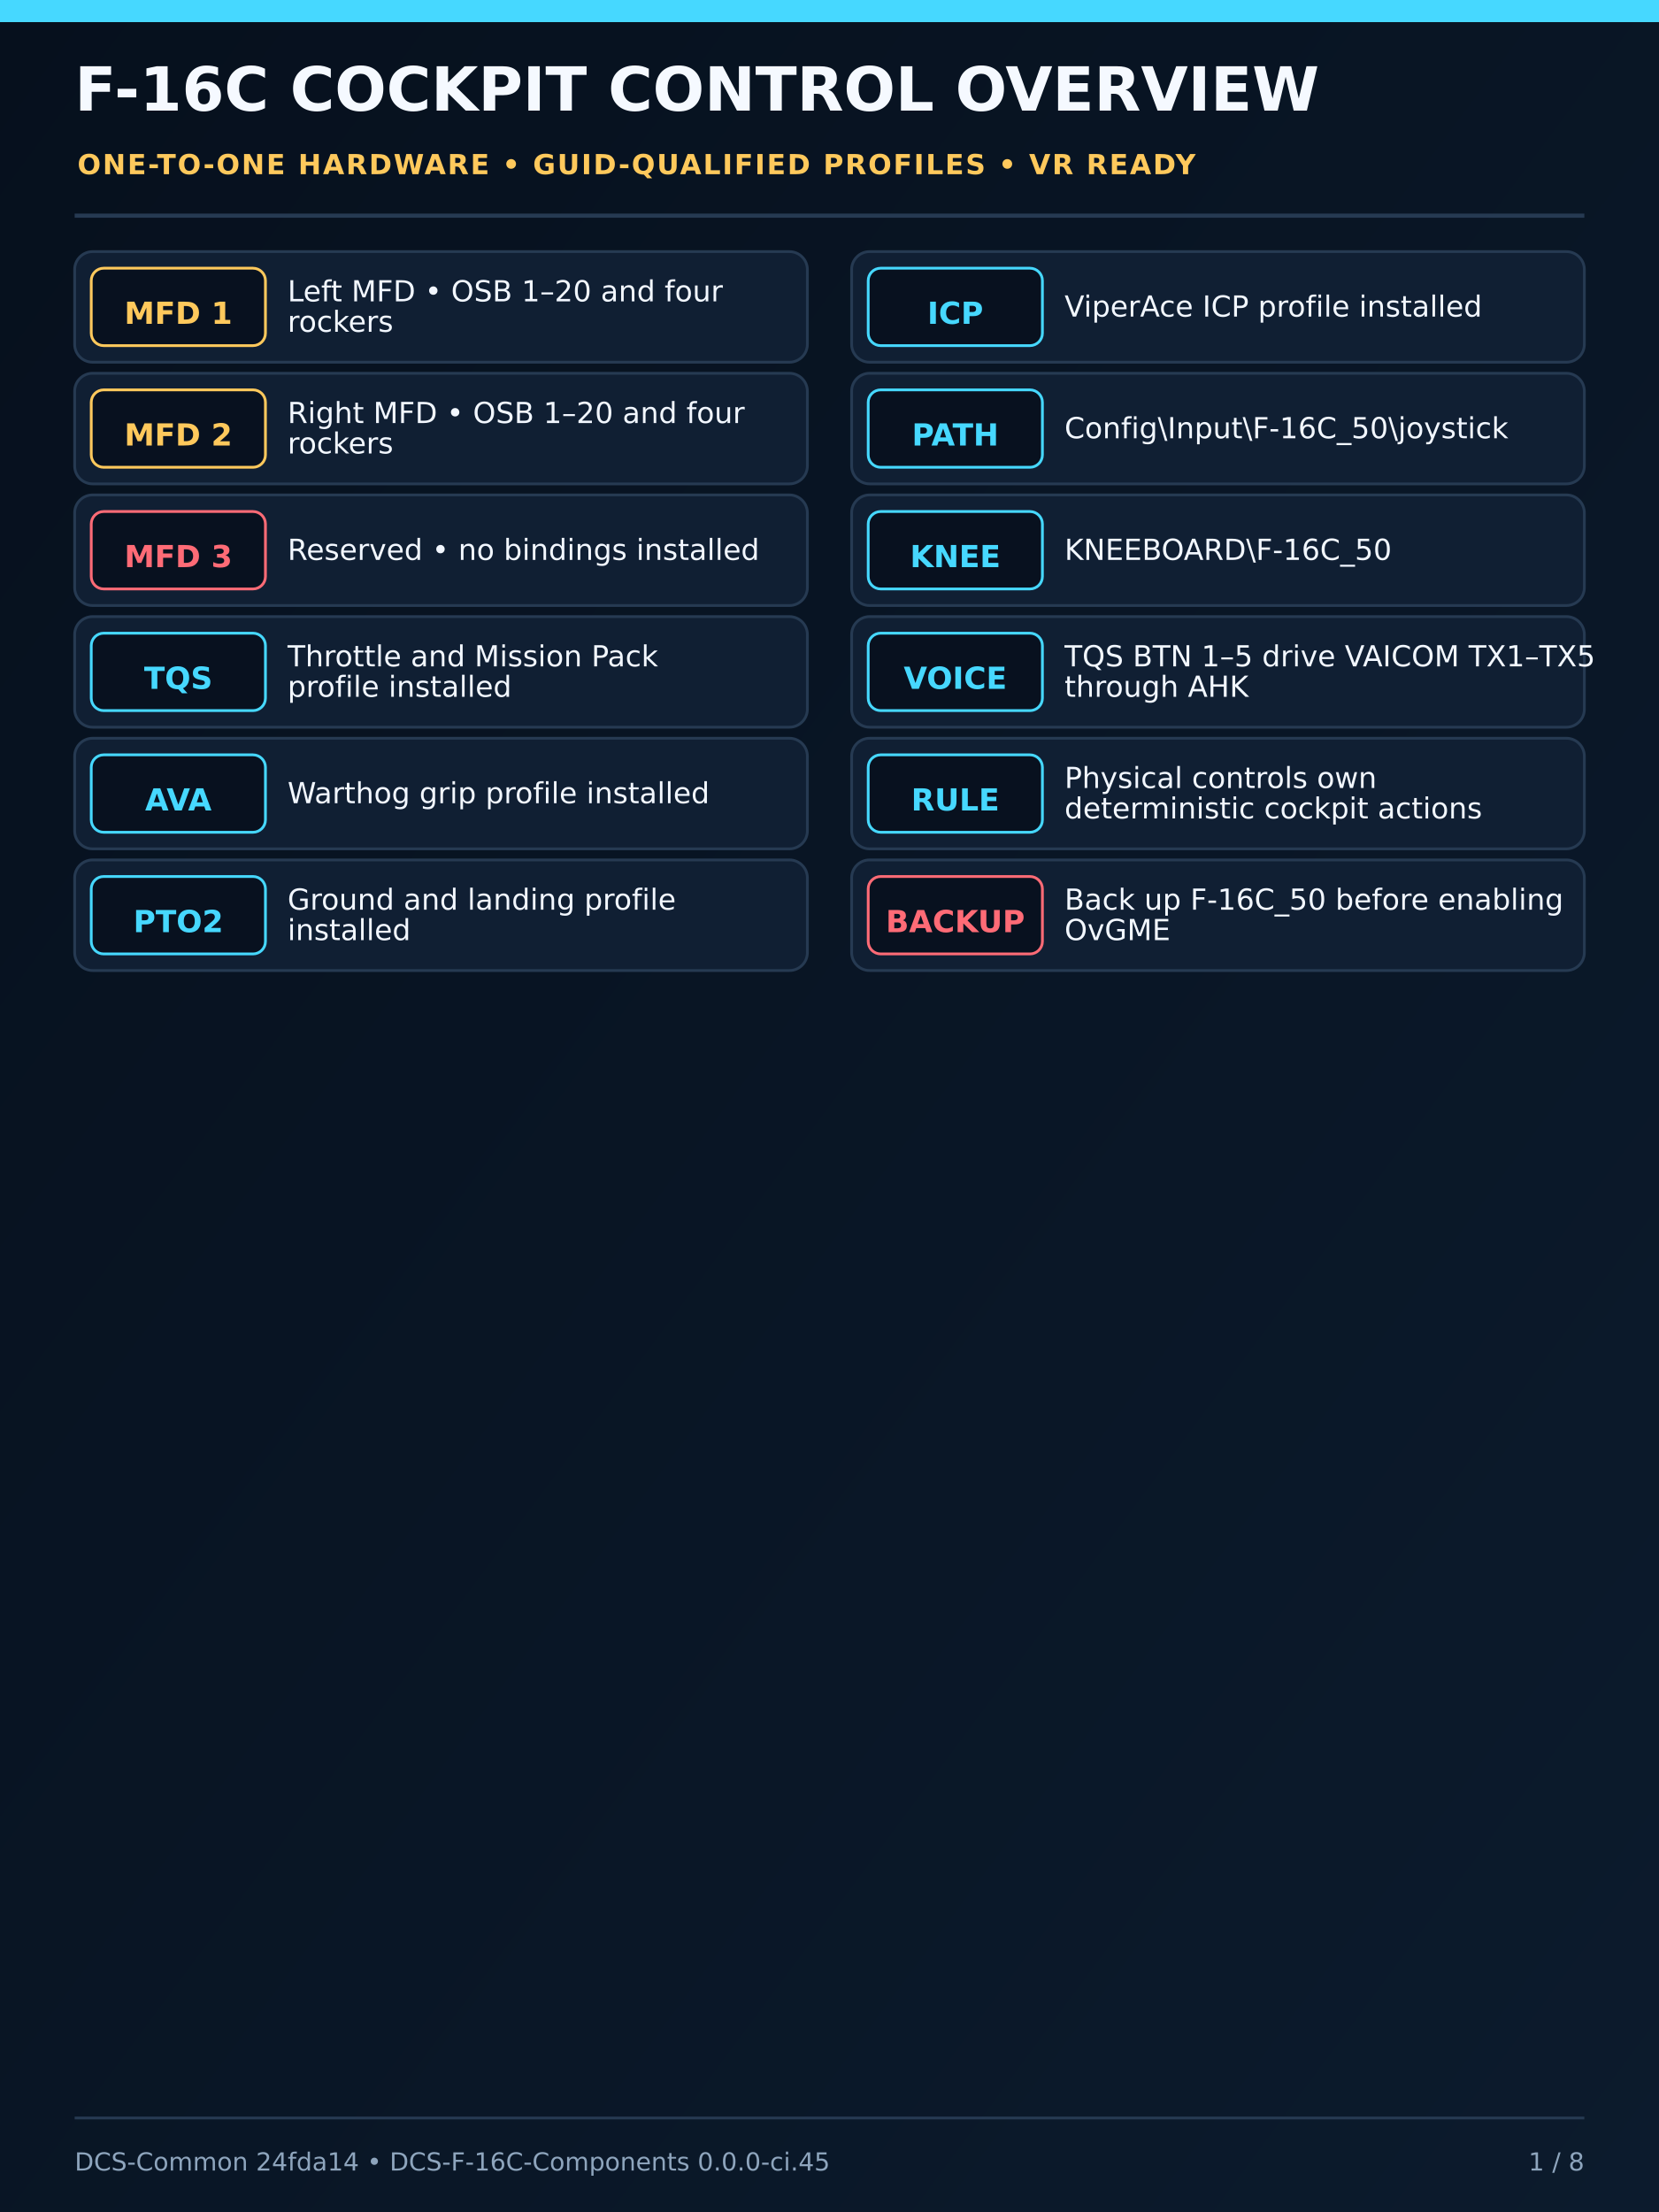
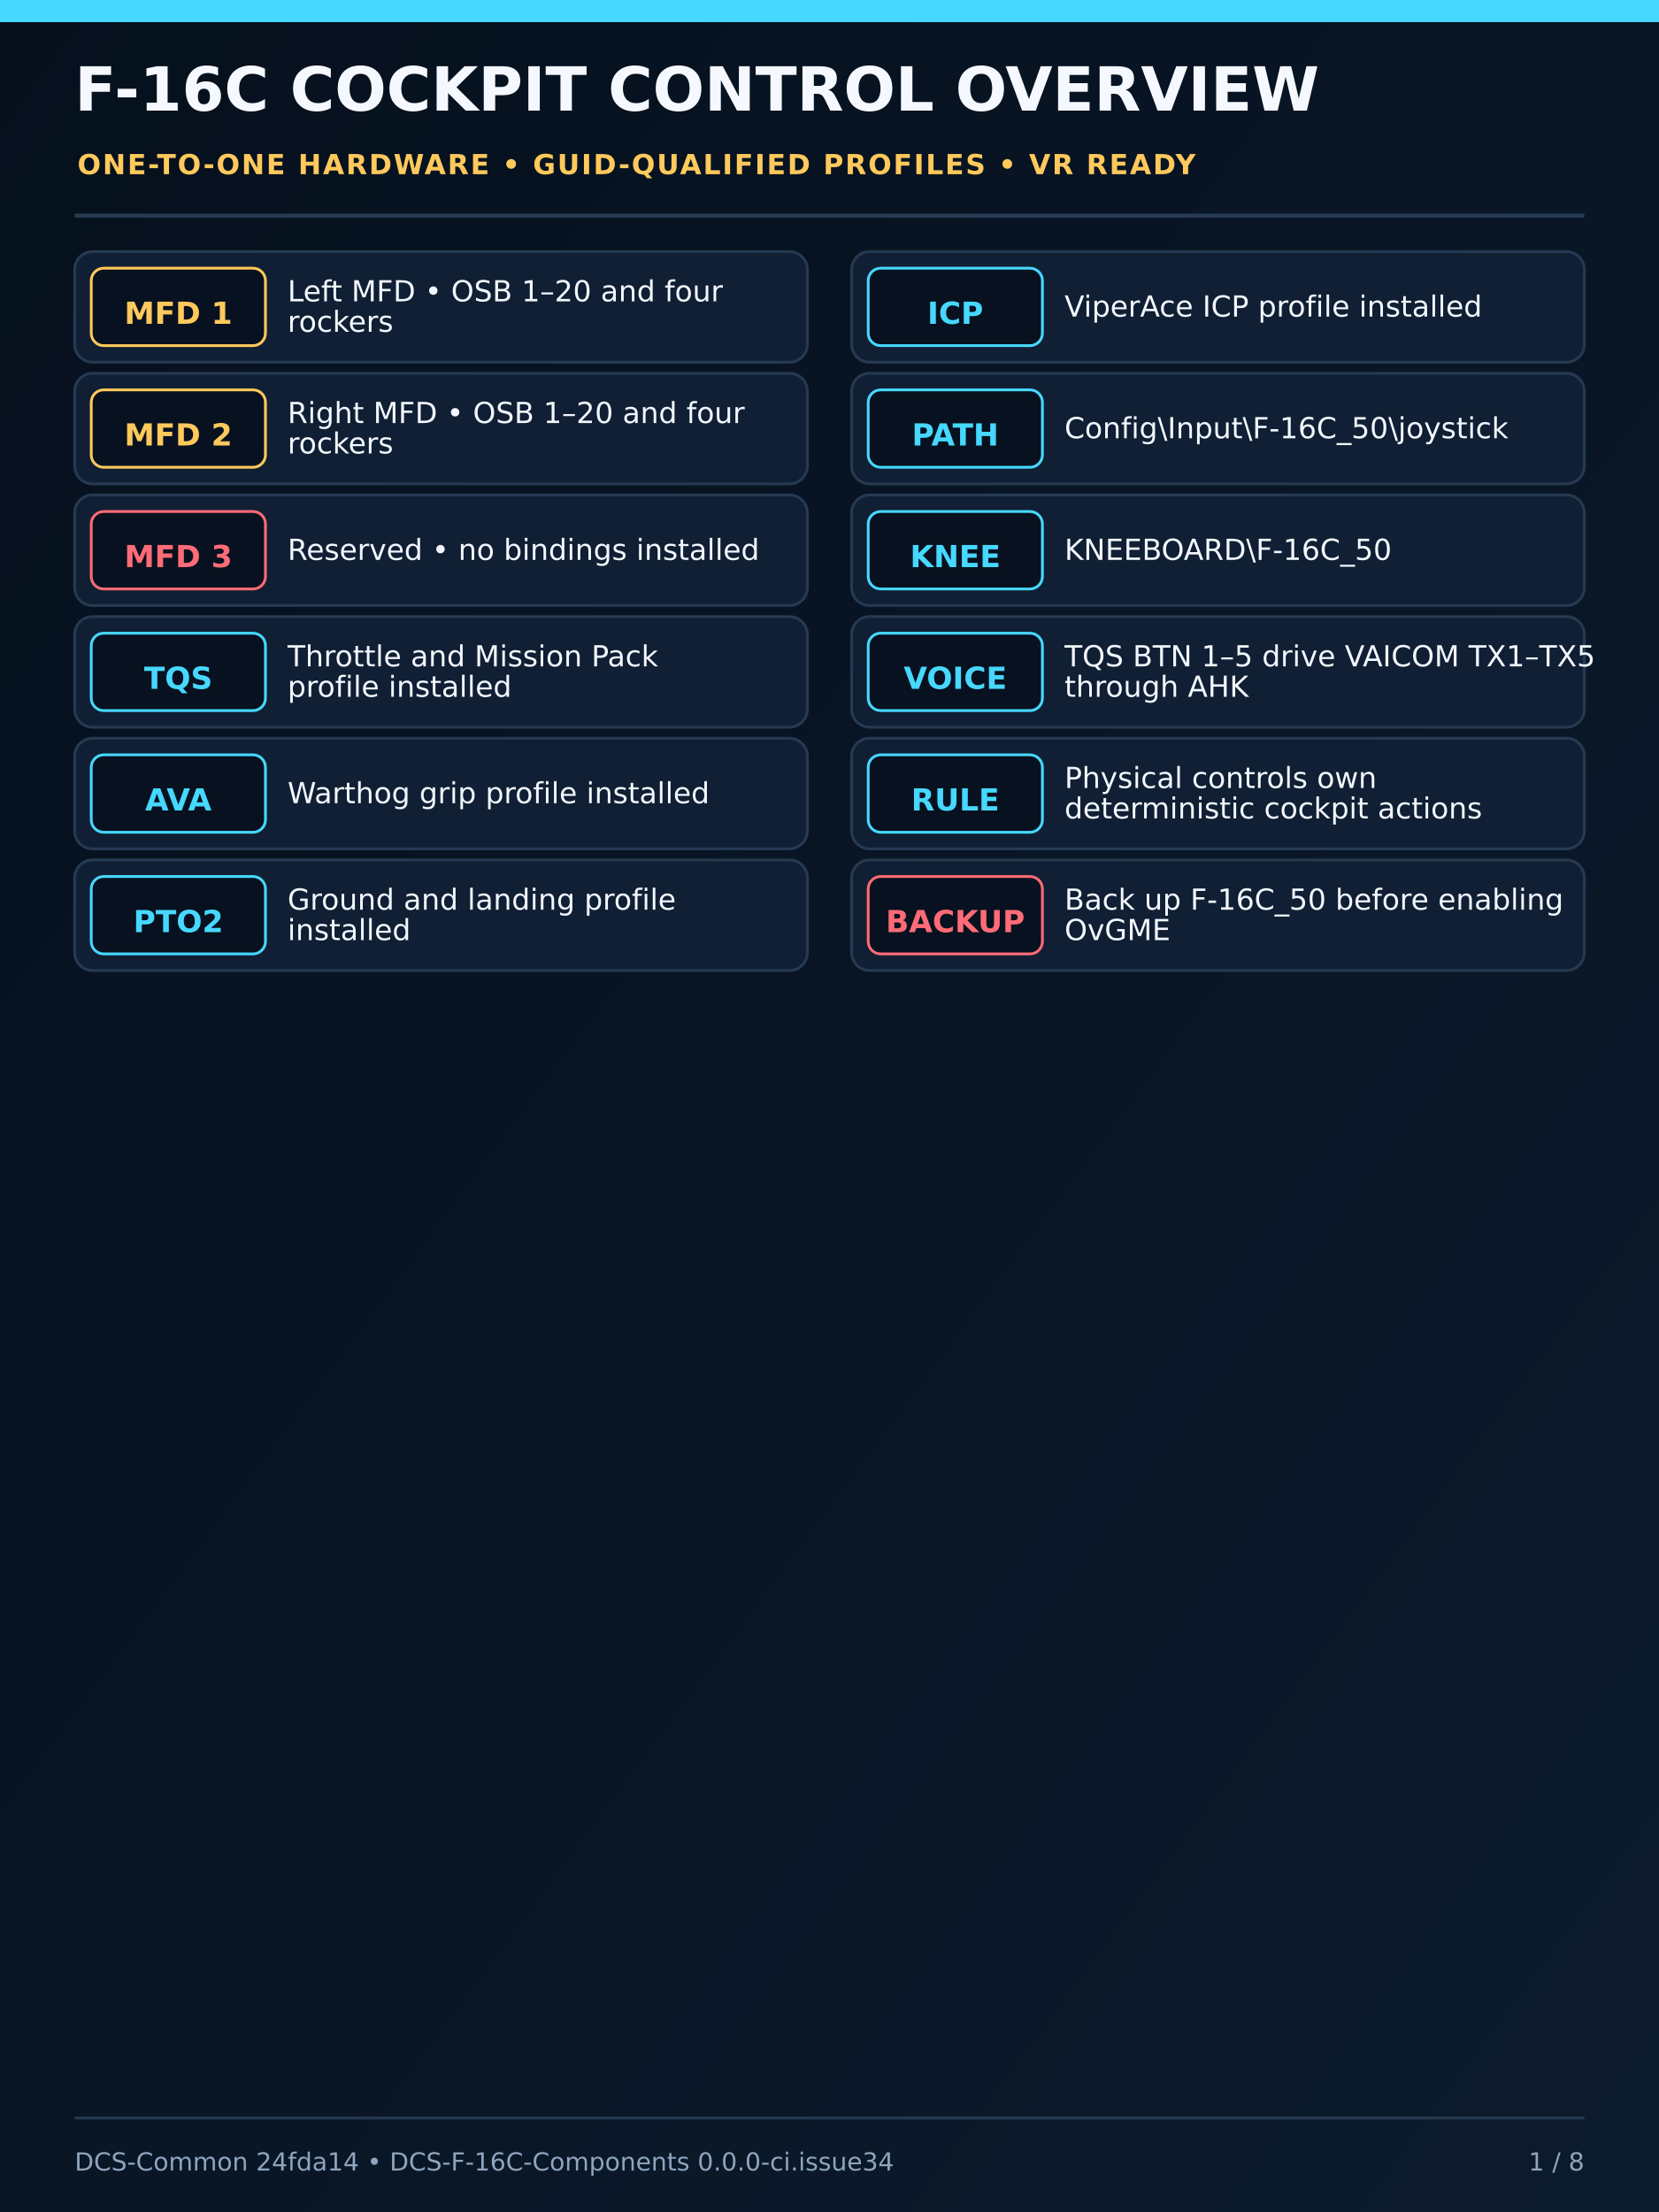
<svg xmlns="http://www.w3.org/2000/svg" width="1200" height="1600" viewBox="0 0 1200 1600">
  <defs>
    <linearGradient id="bg" x1="0" y1="0" x2="1" y2="1">
      <stop offset="0" stop-color="#06101d" />
      <stop offset="1" stop-color="#0c1b2d" />
    </linearGradient>
    <filter id="deviceShadow" x="-25%" y="-25%" width="150%" height="150%">
      <feDropShadow dx="0" dy="12" stdDeviation="15" flood-color="#000" flood-opacity="0.65" />
    </filter>
  </defs>
  <rect width="1200" height="1600" fill="url(#bg)" />
  <rect x="0" y="0" width="1200" height="16" fill="#46d8ff" />
  <text x="54" y="80" font-family="DejaVu Sans,Arial,sans-serif" font-size="44" font-weight="800" fill="#f5f9ff">F-16C COCKPIT CONTROL OVERVIEW</text>
  <text x="56" y="126" font-family="DejaVu Sans,Arial,sans-serif" font-size="20" font-weight="700" letter-spacing="1.2" fill="#ffc95c">ONE-TO-ONE HARDWARE • GUID-QUALIFIED PROFILES • VR READY</text>
  <line x1="54" y1="156" x2="1146" y2="156" stroke="#263a52" stroke-width="3" />
  <g font-family="DejaVu Sans,Arial,sans-serif">
    <rect x="54" y="182" width="530" height="80" rx="13" fill="#101f33" stroke="#263a52" stroke-width="2" />
    <rect x="66" y="194" width="126" height="56" rx="9" fill="#08111f" stroke="#ffc95c" stroke-width="2" />
    <text x="129" y="228" text-anchor="middle" dominant-baseline="middle" font-size="22" font-weight="700" fill="#ffc95c">MFD 1</text>
    <text x="208" y="218" font-size="21" font-weight="500" fill="#f2f7ff">Left MFD • OSB 1–20 and four</text>
    <text x="208" y="240" font-size="21" font-weight="500" fill="#f2f7ff">rockers</text>
    <rect x="54" y="270" width="530" height="80" rx="13" fill="#101f33" stroke="#263a52" stroke-width="2" />
    <rect x="66" y="282" width="126" height="56" rx="9" fill="#08111f" stroke="#ffc95c" stroke-width="2" />
    <text x="129" y="316" text-anchor="middle" dominant-baseline="middle" font-size="22" font-weight="700" fill="#ffc95c">MFD 2</text>
    <text x="208" y="306" font-size="21" font-weight="500" fill="#f2f7ff">Right MFD • OSB 1–20 and four</text>
    <text x="208" y="328" font-size="21" font-weight="500" fill="#f2f7ff">rockers</text>
    <rect x="54" y="358" width="530" height="80" rx="13" fill="#101f33" stroke="#263a52" stroke-width="2" />
    <rect x="66" y="370" width="126" height="56" rx="9" fill="#08111f" stroke="#ff6b76" stroke-width="2" />
    <text x="129" y="404" text-anchor="middle" dominant-baseline="middle" font-size="22" font-weight="700" fill="#ff6b76">MFD 3</text>
    <text x="208" y="405" font-size="21" font-weight="500" fill="#f2f7ff">Reserved • no bindings installed</text>
    <rect x="54" y="446" width="530" height="80" rx="13" fill="#101f33" stroke="#263a52" stroke-width="2" />
    <rect x="66" y="458" width="126" height="56" rx="9" fill="#08111f" stroke="#46d8ff" stroke-width="2" />
    <text x="129" y="492" text-anchor="middle" dominant-baseline="middle" font-size="22" font-weight="700" fill="#46d8ff">TQS</text>
    <text x="208" y="482" font-size="21" font-weight="500" fill="#f2f7ff">Throttle and Mission Pack</text>
    <text x="208" y="504" font-size="21" font-weight="500" fill="#f2f7ff">profile installed</text>
    <rect x="54" y="534" width="530" height="80" rx="13" fill="#101f33" stroke="#263a52" stroke-width="2" />
    <rect x="66" y="546" width="126" height="56" rx="9" fill="#08111f" stroke="#46d8ff" stroke-width="2" />
    <text x="129" y="580" text-anchor="middle" dominant-baseline="middle" font-size="22" font-weight="700" fill="#46d8ff">AVA</text>
    <text x="208" y="581" font-size="21" font-weight="500" fill="#f2f7ff">Warthog grip profile installed</text>
    <rect x="54" y="622" width="530" height="80" rx="13" fill="#101f33" stroke="#263a52" stroke-width="2" />
    <rect x="66" y="634" width="126" height="56" rx="9" fill="#08111f" stroke="#46d8ff" stroke-width="2" />
    <text x="129" y="668" text-anchor="middle" dominant-baseline="middle" font-size="22" font-weight="700" fill="#46d8ff">PTO2</text>
    <text x="208" y="658" font-size="21" font-weight="500" fill="#f2f7ff">Ground and landing profile</text>
    <text x="208" y="680" font-size="21" font-weight="500" fill="#f2f7ff">installed</text>
    <rect x="616" y="182" width="530" height="80" rx="13" fill="#101f33" stroke="#263a52" stroke-width="2" />
    <rect x="628" y="194" width="126" height="56" rx="9" fill="#08111f" stroke="#46d8ff" stroke-width="2" />
    <text x="691" y="228" text-anchor="middle" dominant-baseline="middle" font-size="22" font-weight="700" fill="#46d8ff">ICP</text>
    <text x="770" y="229" font-size="21" font-weight="500" fill="#f2f7ff">ViperAce ICP profile installed</text>
    <rect x="616" y="270" width="530" height="80" rx="13" fill="#101f33" stroke="#263a52" stroke-width="2" />
    <rect x="628" y="282" width="126" height="56" rx="9" fill="#08111f" stroke="#46d8ff" stroke-width="2" />
    <text x="691" y="316" text-anchor="middle" dominant-baseline="middle" font-size="22" font-weight="700" fill="#46d8ff">PATH</text>
    <text x="770" y="317" font-size="21" font-weight="500" fill="#f2f7ff">Config\Input\F-16C_50\joystick</text>
    <rect x="616" y="358" width="530" height="80" rx="13" fill="#101f33" stroke="#263a52" stroke-width="2" />
    <rect x="628" y="370" width="126" height="56" rx="9" fill="#08111f" stroke="#46d8ff" stroke-width="2" />
    <text x="691" y="404" text-anchor="middle" dominant-baseline="middle" font-size="22" font-weight="700" fill="#46d8ff">KNEE</text>
    <text x="770" y="405" font-size="21" font-weight="500" fill="#f2f7ff">KNEEBOARD\F-16C_50</text>
    <rect x="616" y="446" width="530" height="80" rx="13" fill="#101f33" stroke="#263a52" stroke-width="2" />
    <rect x="628" y="458" width="126" height="56" rx="9" fill="#08111f" stroke="#46d8ff" stroke-width="2" />
    <text x="691" y="492" text-anchor="middle" dominant-baseline="middle" font-size="22" font-weight="700" fill="#46d8ff">VOICE</text>
    <text x="770" y="482" font-size="21" font-weight="500" fill="#f2f7ff">TQS BTN 1–5 drive VAICOM TX1–TX5</text>
    <text x="770" y="504" font-size="21" font-weight="500" fill="#f2f7ff">through AHK</text>
    <rect x="616" y="534" width="530" height="80" rx="13" fill="#101f33" stroke="#263a52" stroke-width="2" />
    <rect x="628" y="546" width="126" height="56" rx="9" fill="#08111f" stroke="#46d8ff" stroke-width="2" />
    <text x="691" y="580" text-anchor="middle" dominant-baseline="middle" font-size="22" font-weight="700" fill="#46d8ff">RULE</text>
    <text x="770" y="570" font-size="21" font-weight="500" fill="#f2f7ff">Physical controls own</text>
    <text x="770" y="592" font-size="21" font-weight="500" fill="#f2f7ff">deterministic cockpit actions</text>
    <rect x="616" y="622" width="530" height="80" rx="13" fill="#101f33" stroke="#263a52" stroke-width="2" />
    <rect x="628" y="634" width="126" height="56" rx="9" fill="#08111f" stroke="#ff6b76" stroke-width="2" />
    <text x="691" y="668" text-anchor="middle" dominant-baseline="middle" font-size="22" font-weight="700" fill="#ff6b76">BACKUP</text>
    <text x="770" y="658" font-size="21" font-weight="500" fill="#f2f7ff">Back up F-16C_50 before enabling</text>
    <text x="770" y="680" font-size="21" font-weight="500" fill="#f2f7ff">OvGME</text>
  </g>
  <line x1="54" y1="1532" x2="1146" y2="1532" stroke="#263a52" stroke-width="2" />
-   <text x="54" y="1570" font-family="DejaVu Sans,Arial,sans-serif" font-size="18" fill="#8ea5bd">DCS-Common 24fda14 • DCS-F-16C-Components 0.0.0-ci.45</text>
+   <text x="54" y="1570" font-family="DejaVu Sans,Arial,sans-serif" font-size="18" fill="#8ea5bd">DCS-Common 24fda14 • DCS-F-16C-Components 0.0.0-ci.issue34</text>
  <text x="1146" y="1570" text-anchor="end" font-family="DejaVu Sans,Arial,sans-serif" font-size="18" fill="#8ea5bd">1 / 8</text>
</svg>
